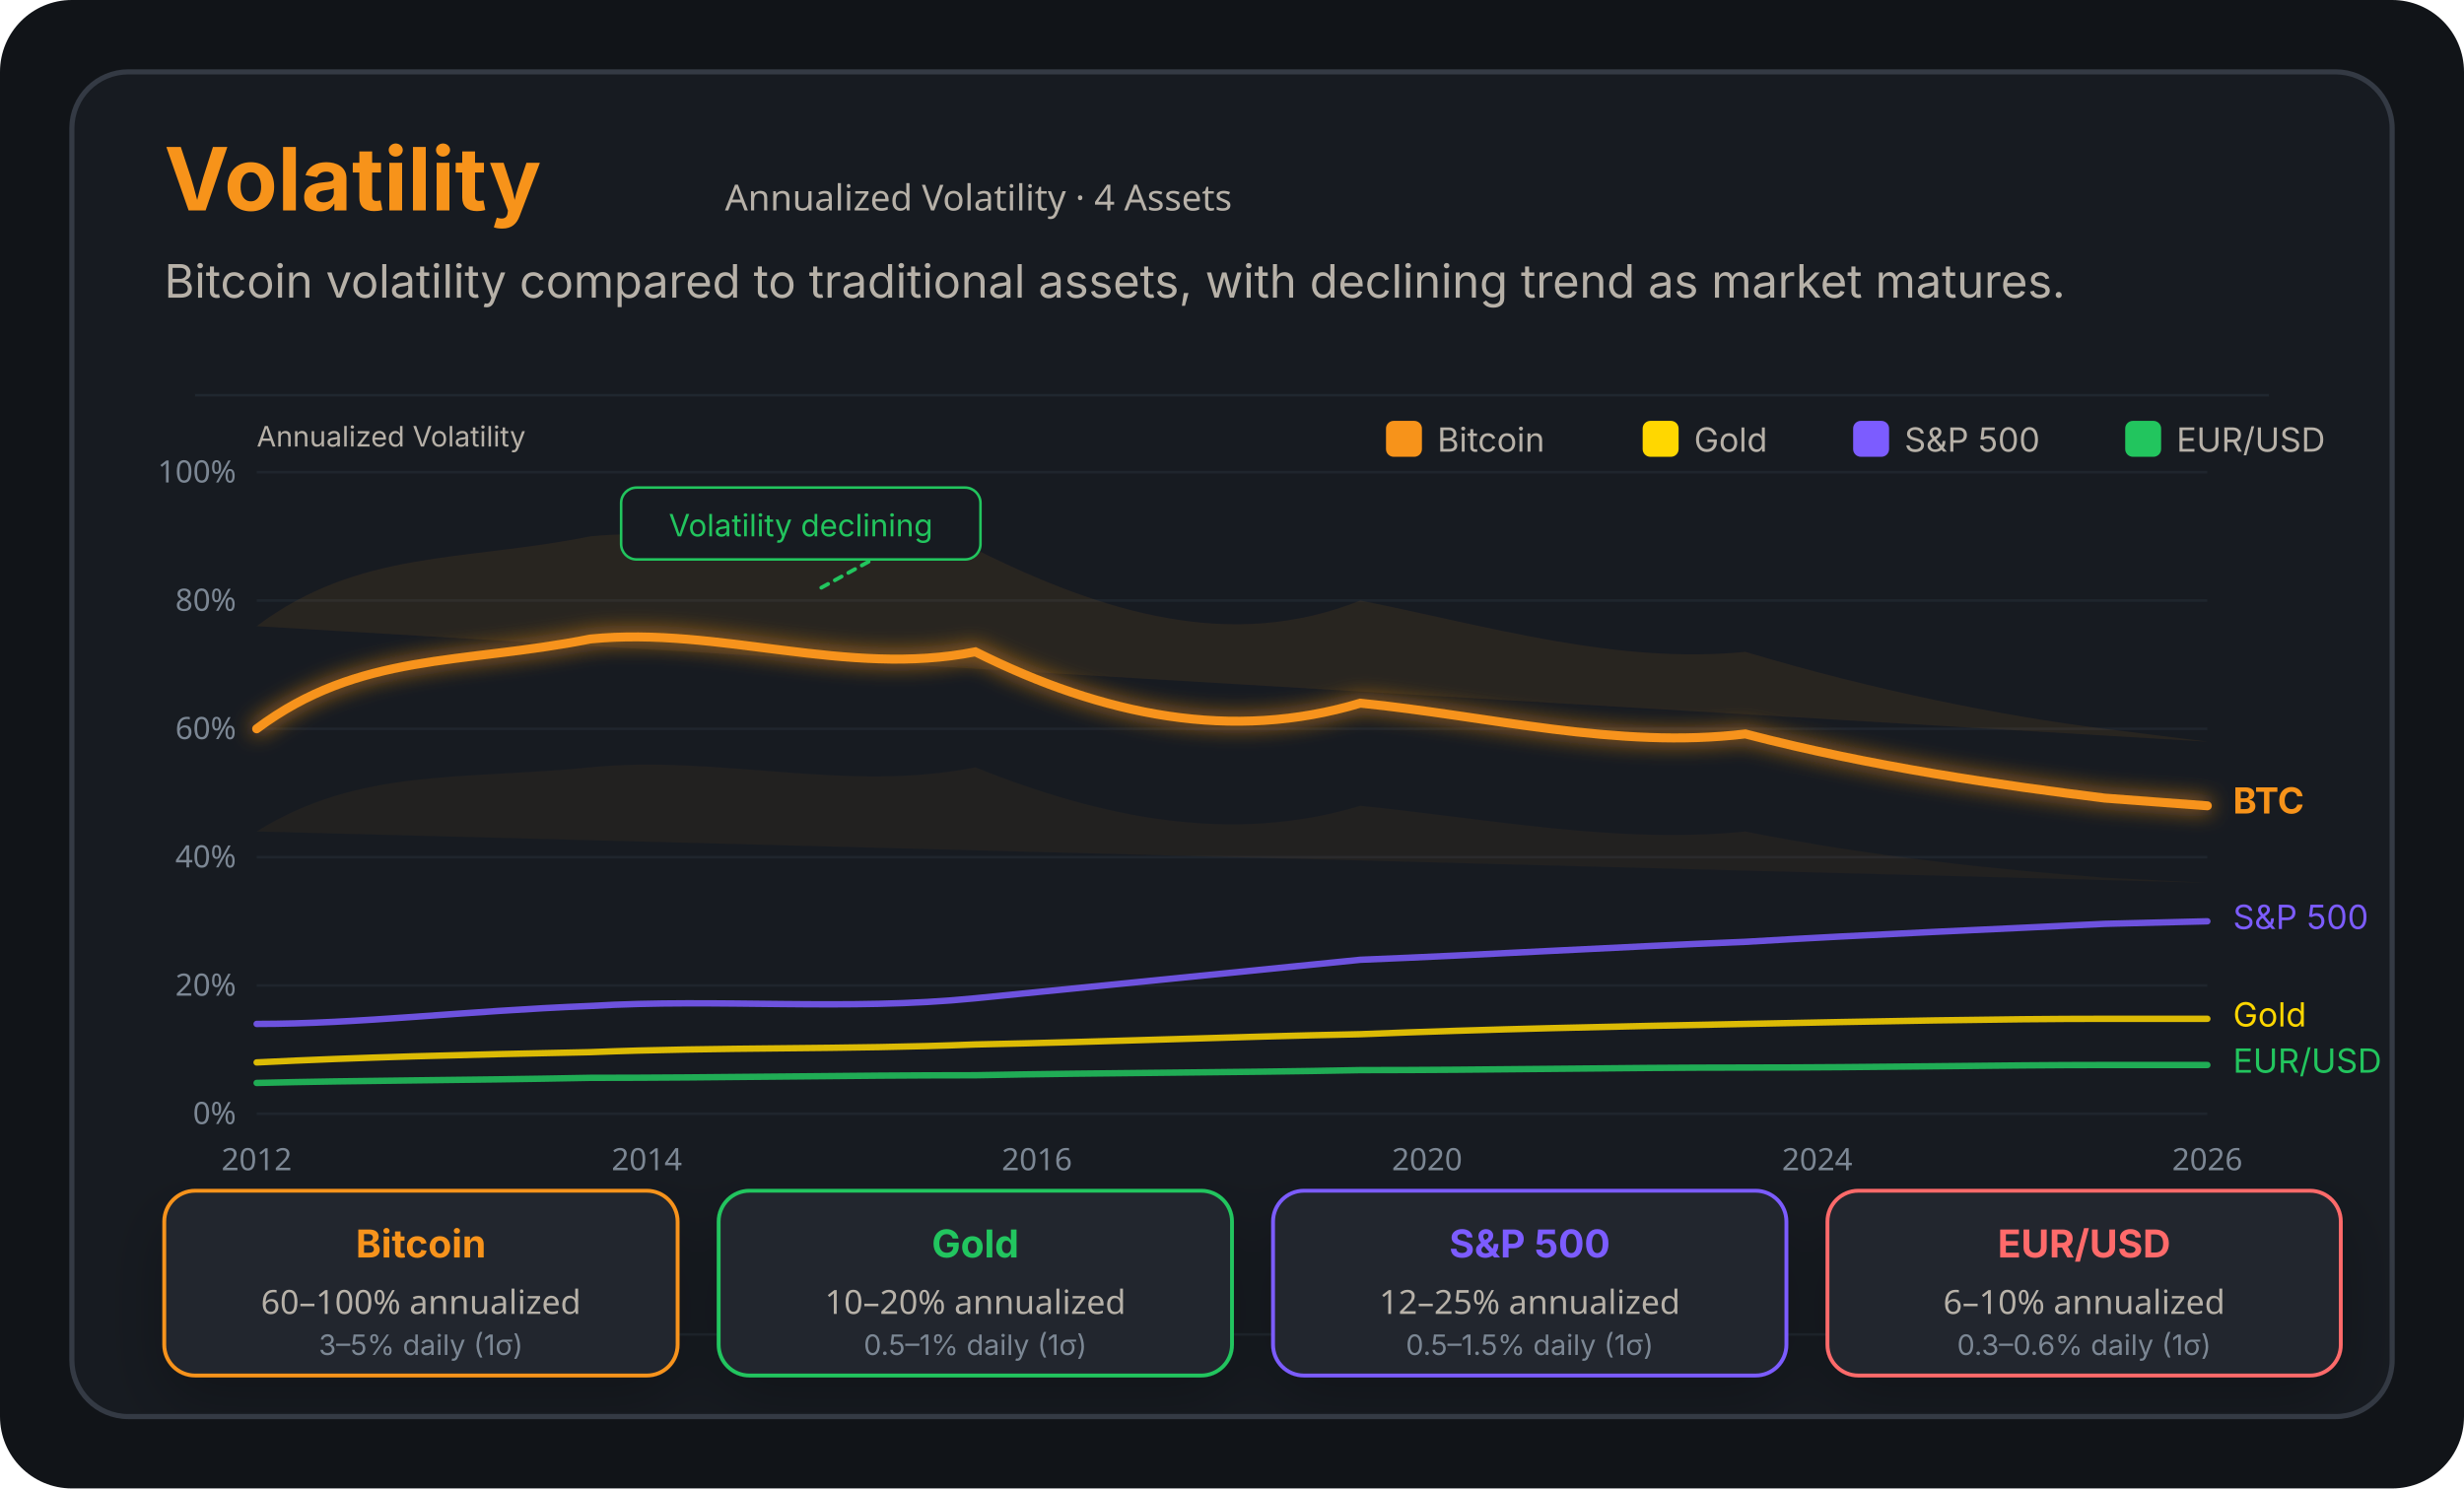
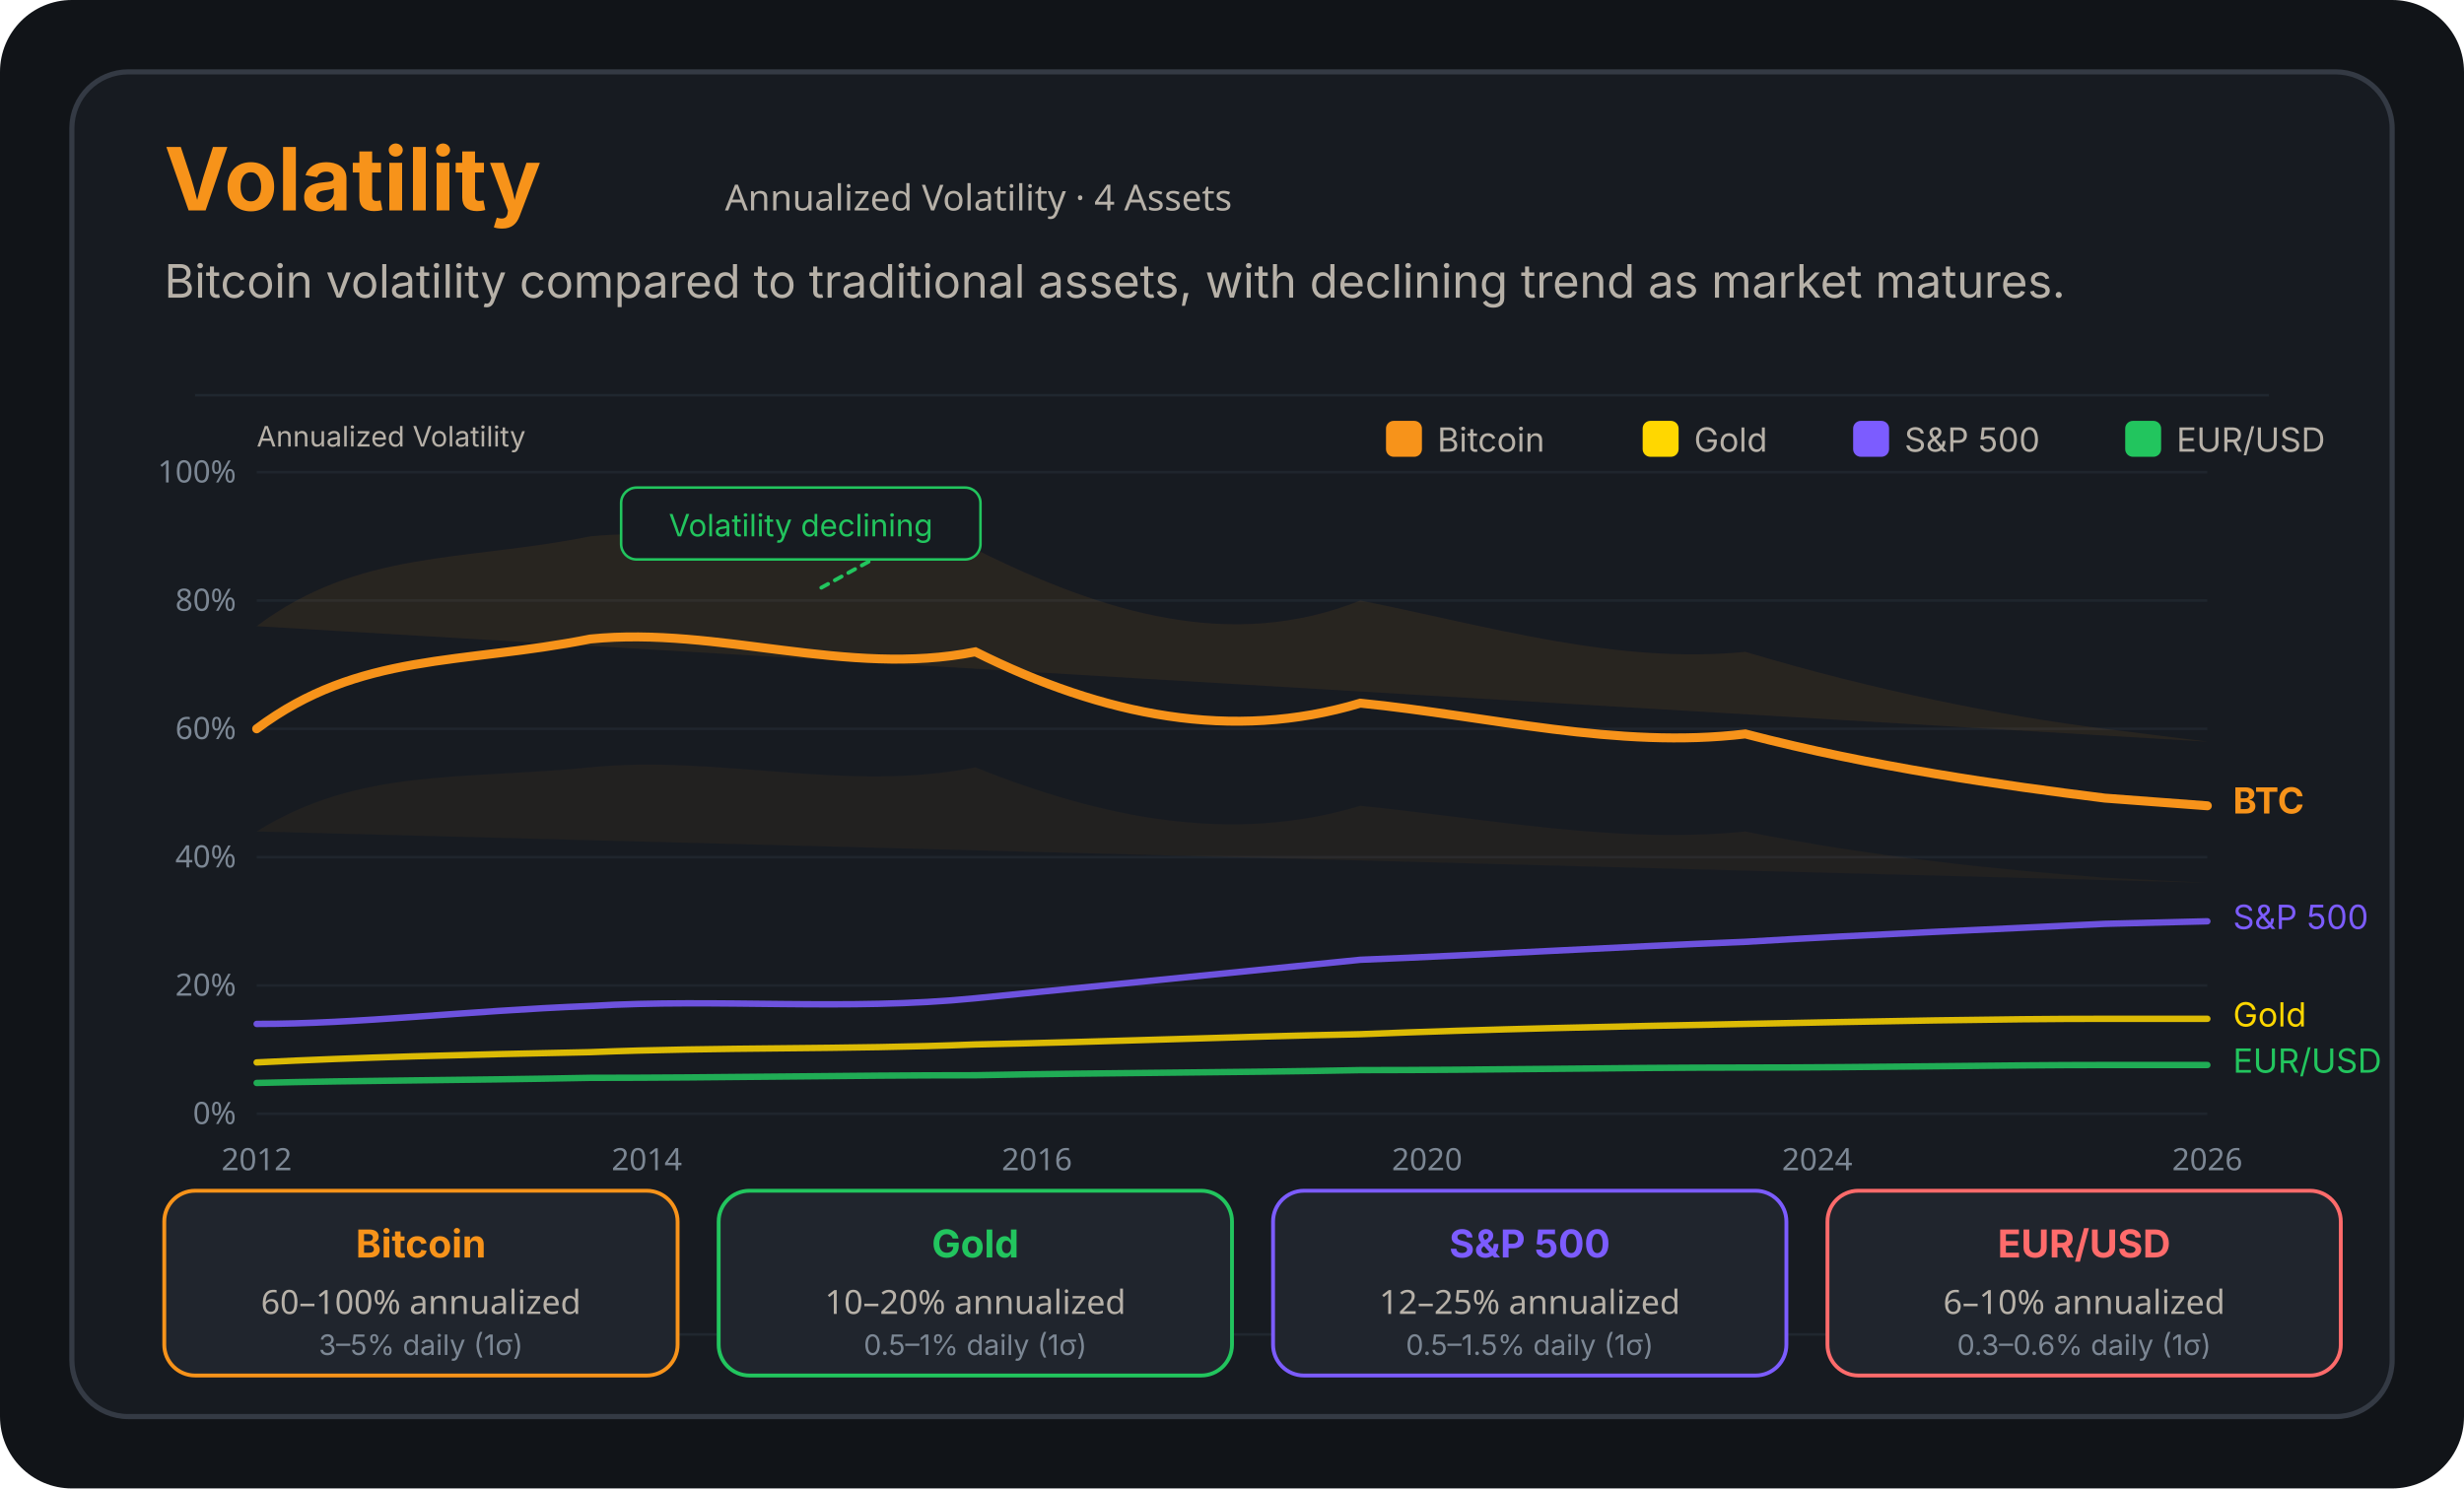
<svg xmlns="http://www.w3.org/2000/svg" width="960" height="580" viewBox="0 0 960 580" fill="none" role="img" aria-labelledby="title desc">
-   <defs>
-     <filter id="soft" x="-20%" y="-20%" width="140%" height="140%">
-       <feDropShadow dx="0" dy="10" stdDeviation="12" flood-color="#000000" flood-opacity="0.24" />
-     </filter>
-     <filter id="glow-green" x="-30%" y="-30%" width="160%" height="160%">
-       <feGaussianBlur stdDeviation="4" result="blur" />
-       <feMerge>
-         <feMergeNode in="blur" />
-         <feMergeNode in="SourceGraphic" />
-       </feMerge>
-     </filter>
-   </defs>
  <rect width="960" height="580" rx="28" fill="#111418" />
  <rect x="28" y="28" width="904" height="524" rx="22" fill="#171B21" stroke="#343A44" stroke-width="2" />
  <text x="64" y="82" fill="#F7931A" font-family="Inter" font-size="34" font-weight="700">Volatility</text>
  <text x="480" y="82" text-anchor="end" fill="#B7B1A8" font-family="JetBrains Mono" font-size="14">Annualized Volatility · 4 Assets</text>
  <text x="64" y="116" fill="#B7B1A8" font-family="Inter" font-size="18">Bitcoin volatility compared to traditional assets, with declining trend as market matures.</text>
  <g stroke="#28313B" stroke-width="1" opacity="0.55">
    <path d="M76 154H884" />
    <path d="M76 520H884" />
  </g>
  <rect x="540" y="164" width="14" height="14" rx="3" fill="#F7931A" />
  <text x="560" y="176" fill="#B7B1A8" font-family="Inter" font-size="13">Bitcoin</text>
  <rect x="640" y="164" width="14" height="14" rx="3" fill="#FFD700" />
  <text x="660" y="176" fill="#B7B1A8" font-family="Inter" font-size="13">Gold</text>
  <rect x="722" y="164" width="14" height="14" rx="3" fill="#7C5CFF" />
  <text x="742" y="176" fill="#B7B1A8" font-family="Inter" font-size="13">S&amp;P 500</text>
  <rect x="828" y="164" width="14" height="14" rx="3" fill="#22C55E" />
  <text x="848" y="176" fill="#B7B1A8" font-family="Inter" font-size="13">EUR/USD</text>
  <g transform="translate(100, 184)">
    <g stroke="#28313B" stroke-width="1" opacity="0.45">
      <line x1="0" y1="0" x2="760" y2="0" />
      <line x1="0" y1="50" x2="760" y2="50" />
      <line x1="0" y1="100" x2="760" y2="100" />
      <line x1="0" y1="150" x2="760" y2="150" />
      <line x1="0" y1="200" x2="760" y2="200" />
      <line x1="0" y1="250" x2="760" y2="250" />
    </g>
    <text x="-8" y="254" text-anchor="end" fill="#7C8794" font-family="JetBrains Mono" font-size="12">0%</text>
    <text x="-8" y="204" text-anchor="end" fill="#7C8794" font-family="JetBrains Mono" font-size="12">20%</text>
    <text x="-8" y="154" text-anchor="end" fill="#7C8794" font-family="JetBrains Mono" font-size="12">40%</text>
    <text x="-8" y="104" text-anchor="end" fill="#7C8794" font-family="JetBrains Mono" font-size="12">60%</text>
    <text x="-8" y="54" text-anchor="end" fill="#7C8794" font-family="JetBrains Mono" font-size="12">80%</text>
    <text x="-8" y="4" text-anchor="end" fill="#7C8794" font-family="JetBrains Mono" font-size="12">100%</text>
    <text x="0" y="-10" text-anchor="start" fill="#B7B1A8" font-family="Inter" font-size="11">Annualized Volatility</text>
    <text x="0" y="272" text-anchor="middle" fill="#7C8794" font-family="JetBrains Mono" font-size="12">2012</text>
    <text x="152" y="272" text-anchor="middle" fill="#7C8794" font-family="JetBrains Mono" font-size="12">2014</text>
    <text x="304" y="272" text-anchor="middle" fill="#7C8794" font-family="JetBrains Mono" font-size="12">2016</text>
    <text x="456" y="272" text-anchor="middle" fill="#7C8794" font-family="JetBrains Mono" font-size="12">2020</text>
    <text x="608" y="272" text-anchor="middle" fill="#7C8794" font-family="JetBrains Mono" font-size="12">2024</text>
    <text x="760" y="272" text-anchor="middle" fill="#7C8794" font-family="JetBrains Mono" font-size="12">2026</text>
    <path d="M0 215 C40 215, 80 210, 130 208 C180 205, 230 210, 280 205 C330 200, 380 195, 430 190 C480 188, 530 185, 580 183 C630 180, 680 178, 720 176 L760 175" stroke="#7C5CFF" stroke-width="2.5" fill="none" stroke-linecap="round" opacity="0.85" />
    <path d="M0 230 C40 228, 80 227, 130 226 C180 224, 230 225, 280 223 C330 222, 380 220, 430 219 C480 217, 530 216, 580 215 C630 214, 680 213, 720 213 L760 213" stroke="#FFD700" stroke-width="2.5" fill="none" stroke-linecap="round" opacity="0.85" />
    <path d="M0 238 C40 237, 80 237, 130 236 C180 236, 230 235, 280 235 C330 234, 380 234, 430 233 C480 233, 530 232, 580 232 C630 232, 680 231, 720 231 L760 231" stroke="#22C55E" stroke-width="2.5" fill="none" stroke-linecap="round" opacity="0.85" />
    <path d="M0 60 C40 30, 80 35, 130 25 C180 20, 230 40, 280 30 C330 55, 380 70, 430 50 C480 60, 530 75, 580 70 C630 85, 680 95, 720 100 L760 105" stroke="none" fill="#F7931A" opacity="0.08" />
    <path d="M760 105 C720 100, 680 95, 630 85 C580 70, 530 75, 480 60 C430 50, 380 70, 330 55 C280 30, 230 40, 180 20 C130 25, 80 35, 40 30 L0 60 Z" fill="none" />
    <path d="M0 140 C40 115, 80 120, 130 115 C180 110, 230 125, 280 115 C330 135, 380 145, 430 130 C480 135, 530 145, 580 140 C630 150, 680 155, 720 158 L760 160" stroke="none" fill="#F7931A" opacity="0.05" />
-     <path d="M0 100 C40 70, 80 75, 130 65 C180 60, 230 80, 280 70 C330 95, 380 105, 430 90 C480 95, 530 108, 580 102 C630 115, 680 122, 720 127 L760 130" stroke="#F7931A" stroke-width="3.5" fill="none" stroke-linecap="round" filter="url(#glow-green)" />
+     <path d="M0 100 C40 70, 80 75, 130 65 C180 60, 230 80, 280 70 C330 95, 380 105, 430 90 C480 95, 530 108, 580 102 C630 115, 680 122, 720 127 L760 130" stroke="#F7931A" stroke-width="3.5" fill="none" stroke-linecap="round" />
    <text x="770" y="133" fill="#F7931A" font-family="Inter" font-size="14" font-weight="700">BTC</text>
    <text x="770" y="178" fill="#7C5CFF" font-family="Inter" font-size="13">S&amp;P 500</text>
    <text x="770" y="216" fill="#FFD700" font-family="Inter" font-size="13">Gold</text>
    <text x="770" y="234" fill="#22C55E" font-family="Inter" font-size="13">EUR/USD</text>
    <path d="M 220 45 L 280 12" stroke="#22C55E" stroke-width="1.5" stroke-linecap="round" stroke-dasharray="3,3" />
    <rect x="142" y="6" width="140" height="28" rx="6" fill="#171B21" stroke="#22C55E" stroke-width="1" />
    <text x="212" y="25" text-anchor="middle" fill="#22C55E" font-family="Inter" font-size="12">Volatility declining</text>
  </g>
-   <g filter="url(#soft)">
+   <g>
    <rect x="64" y="464" width="200" height="72" rx="12" fill="#20252D" stroke="#F7931A" stroke-width="1.5" />
    <text x="164" y="490" text-anchor="middle" fill="#F7931A" font-family="Inter" font-size="15" font-weight="700">Bitcoin</text>
    <text x="164" y="512" text-anchor="middle" fill="#B7B1A8" font-family="JetBrains Mono" font-size="13">60–100% annualized</text>
    <text x="164" y="528" text-anchor="middle" fill="#7C8794" font-family="Inter" font-size="11">3–5% daily (1σ)</text>
    <rect x="280" y="464" width="200" height="72" rx="12" fill="#20252D" stroke="#22C55E" stroke-width="1.5" />
    <text x="380" y="490" text-anchor="middle" fill="#22C55E" font-family="Inter" font-size="15" font-weight="700">Gold</text>
    <text x="380" y="512" text-anchor="middle" fill="#B7B1A8" font-family="JetBrains Mono" font-size="13">10–20% annualized</text>
    <text x="380" y="528" text-anchor="middle" fill="#7C8794" font-family="Inter" font-size="11">0.5–1% daily (1σ)</text>
    <rect x="496" y="464" width="200" height="72" rx="12" fill="#20252D" stroke="#7C5CFF" stroke-width="1.5" />
    <text x="596" y="490" text-anchor="middle" fill="#7C5CFF" font-family="Inter" font-size="15" font-weight="700">S&amp;P 500</text>
    <text x="596" y="512" text-anchor="middle" fill="#B7B1A8" font-family="JetBrains Mono" font-size="13">12–25% annualized</text>
    <text x="596" y="528" text-anchor="middle" fill="#7C8794" font-family="Inter" font-size="11">0.5–1.5% daily (1σ)</text>
    <rect x="712" y="464" width="200" height="72" rx="12" fill="#20252D" stroke="#FF6B6B" stroke-width="1.5" />
    <text x="812" y="490" text-anchor="middle" fill="#FF6B6B" font-family="Inter" font-size="15" font-weight="700">EUR/USD</text>
    <text x="812" y="512" text-anchor="middle" fill="#B7B1A8" font-family="JetBrains Mono" font-size="13">6–10% annualized</text>
    <text x="812" y="528" text-anchor="middle" fill="#7C8794" font-family="Inter" font-size="11">0.3–0.6% daily (1σ)</text>
  </g>
</svg>
